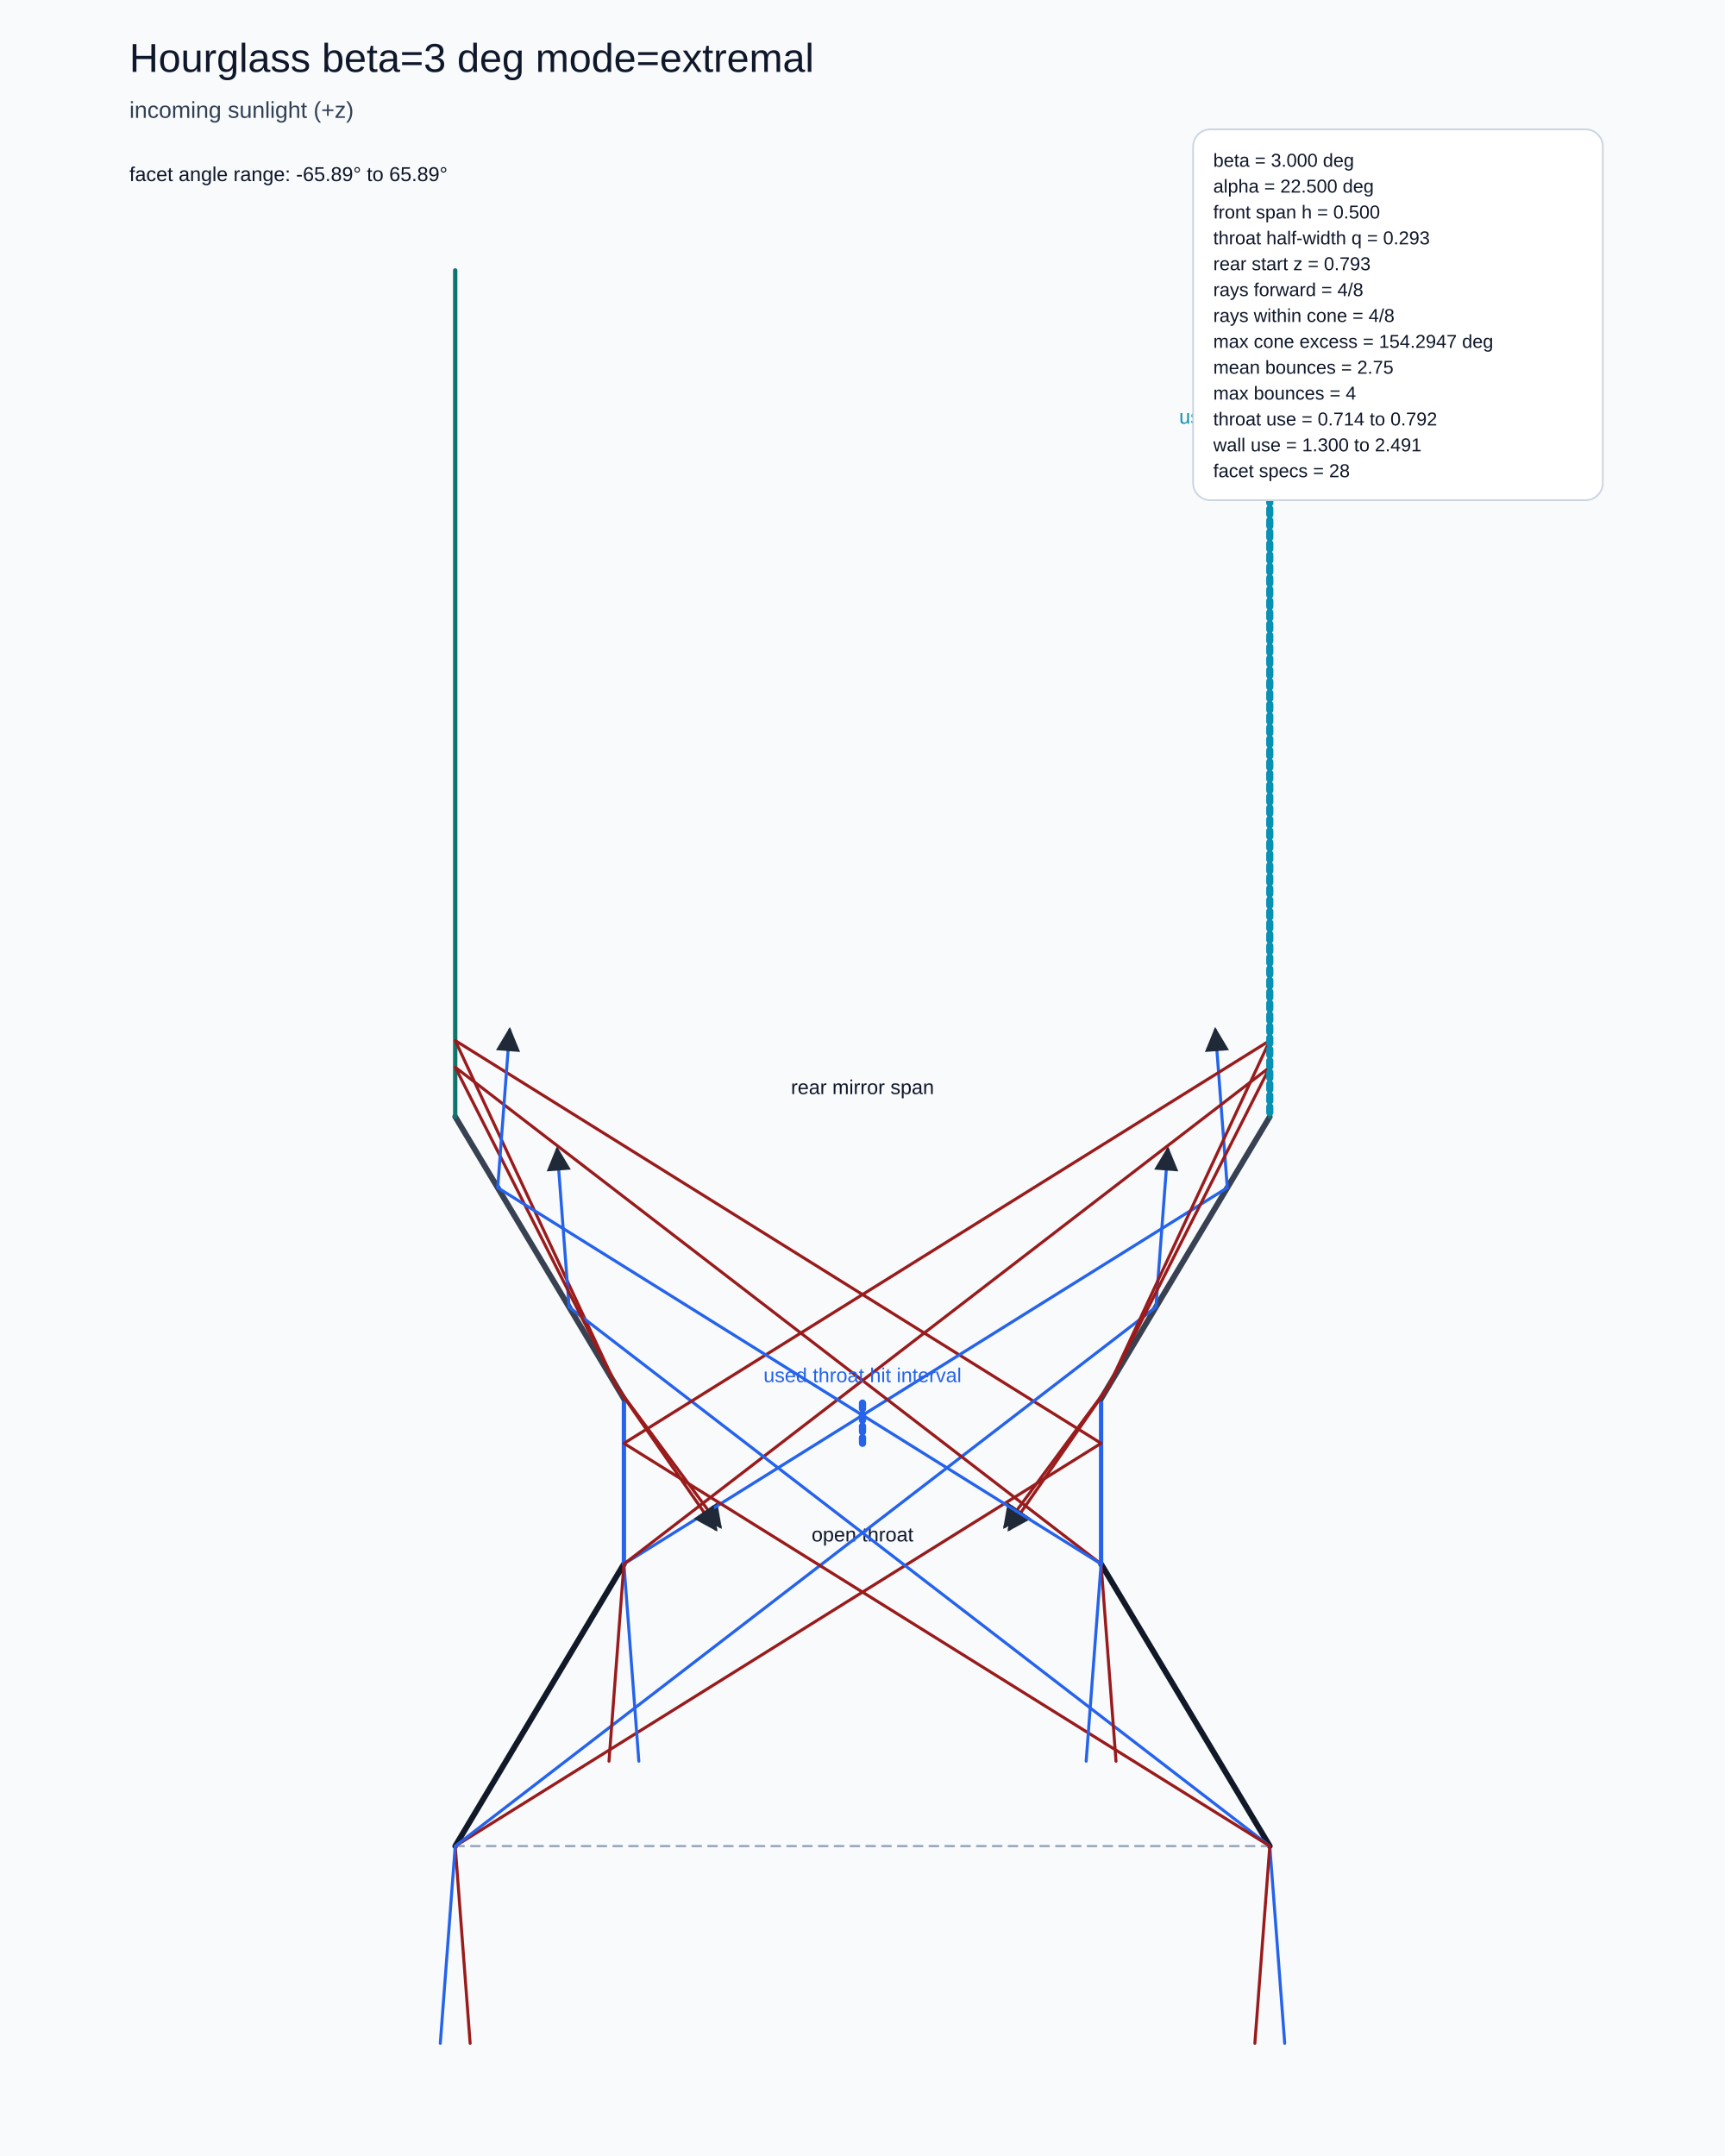
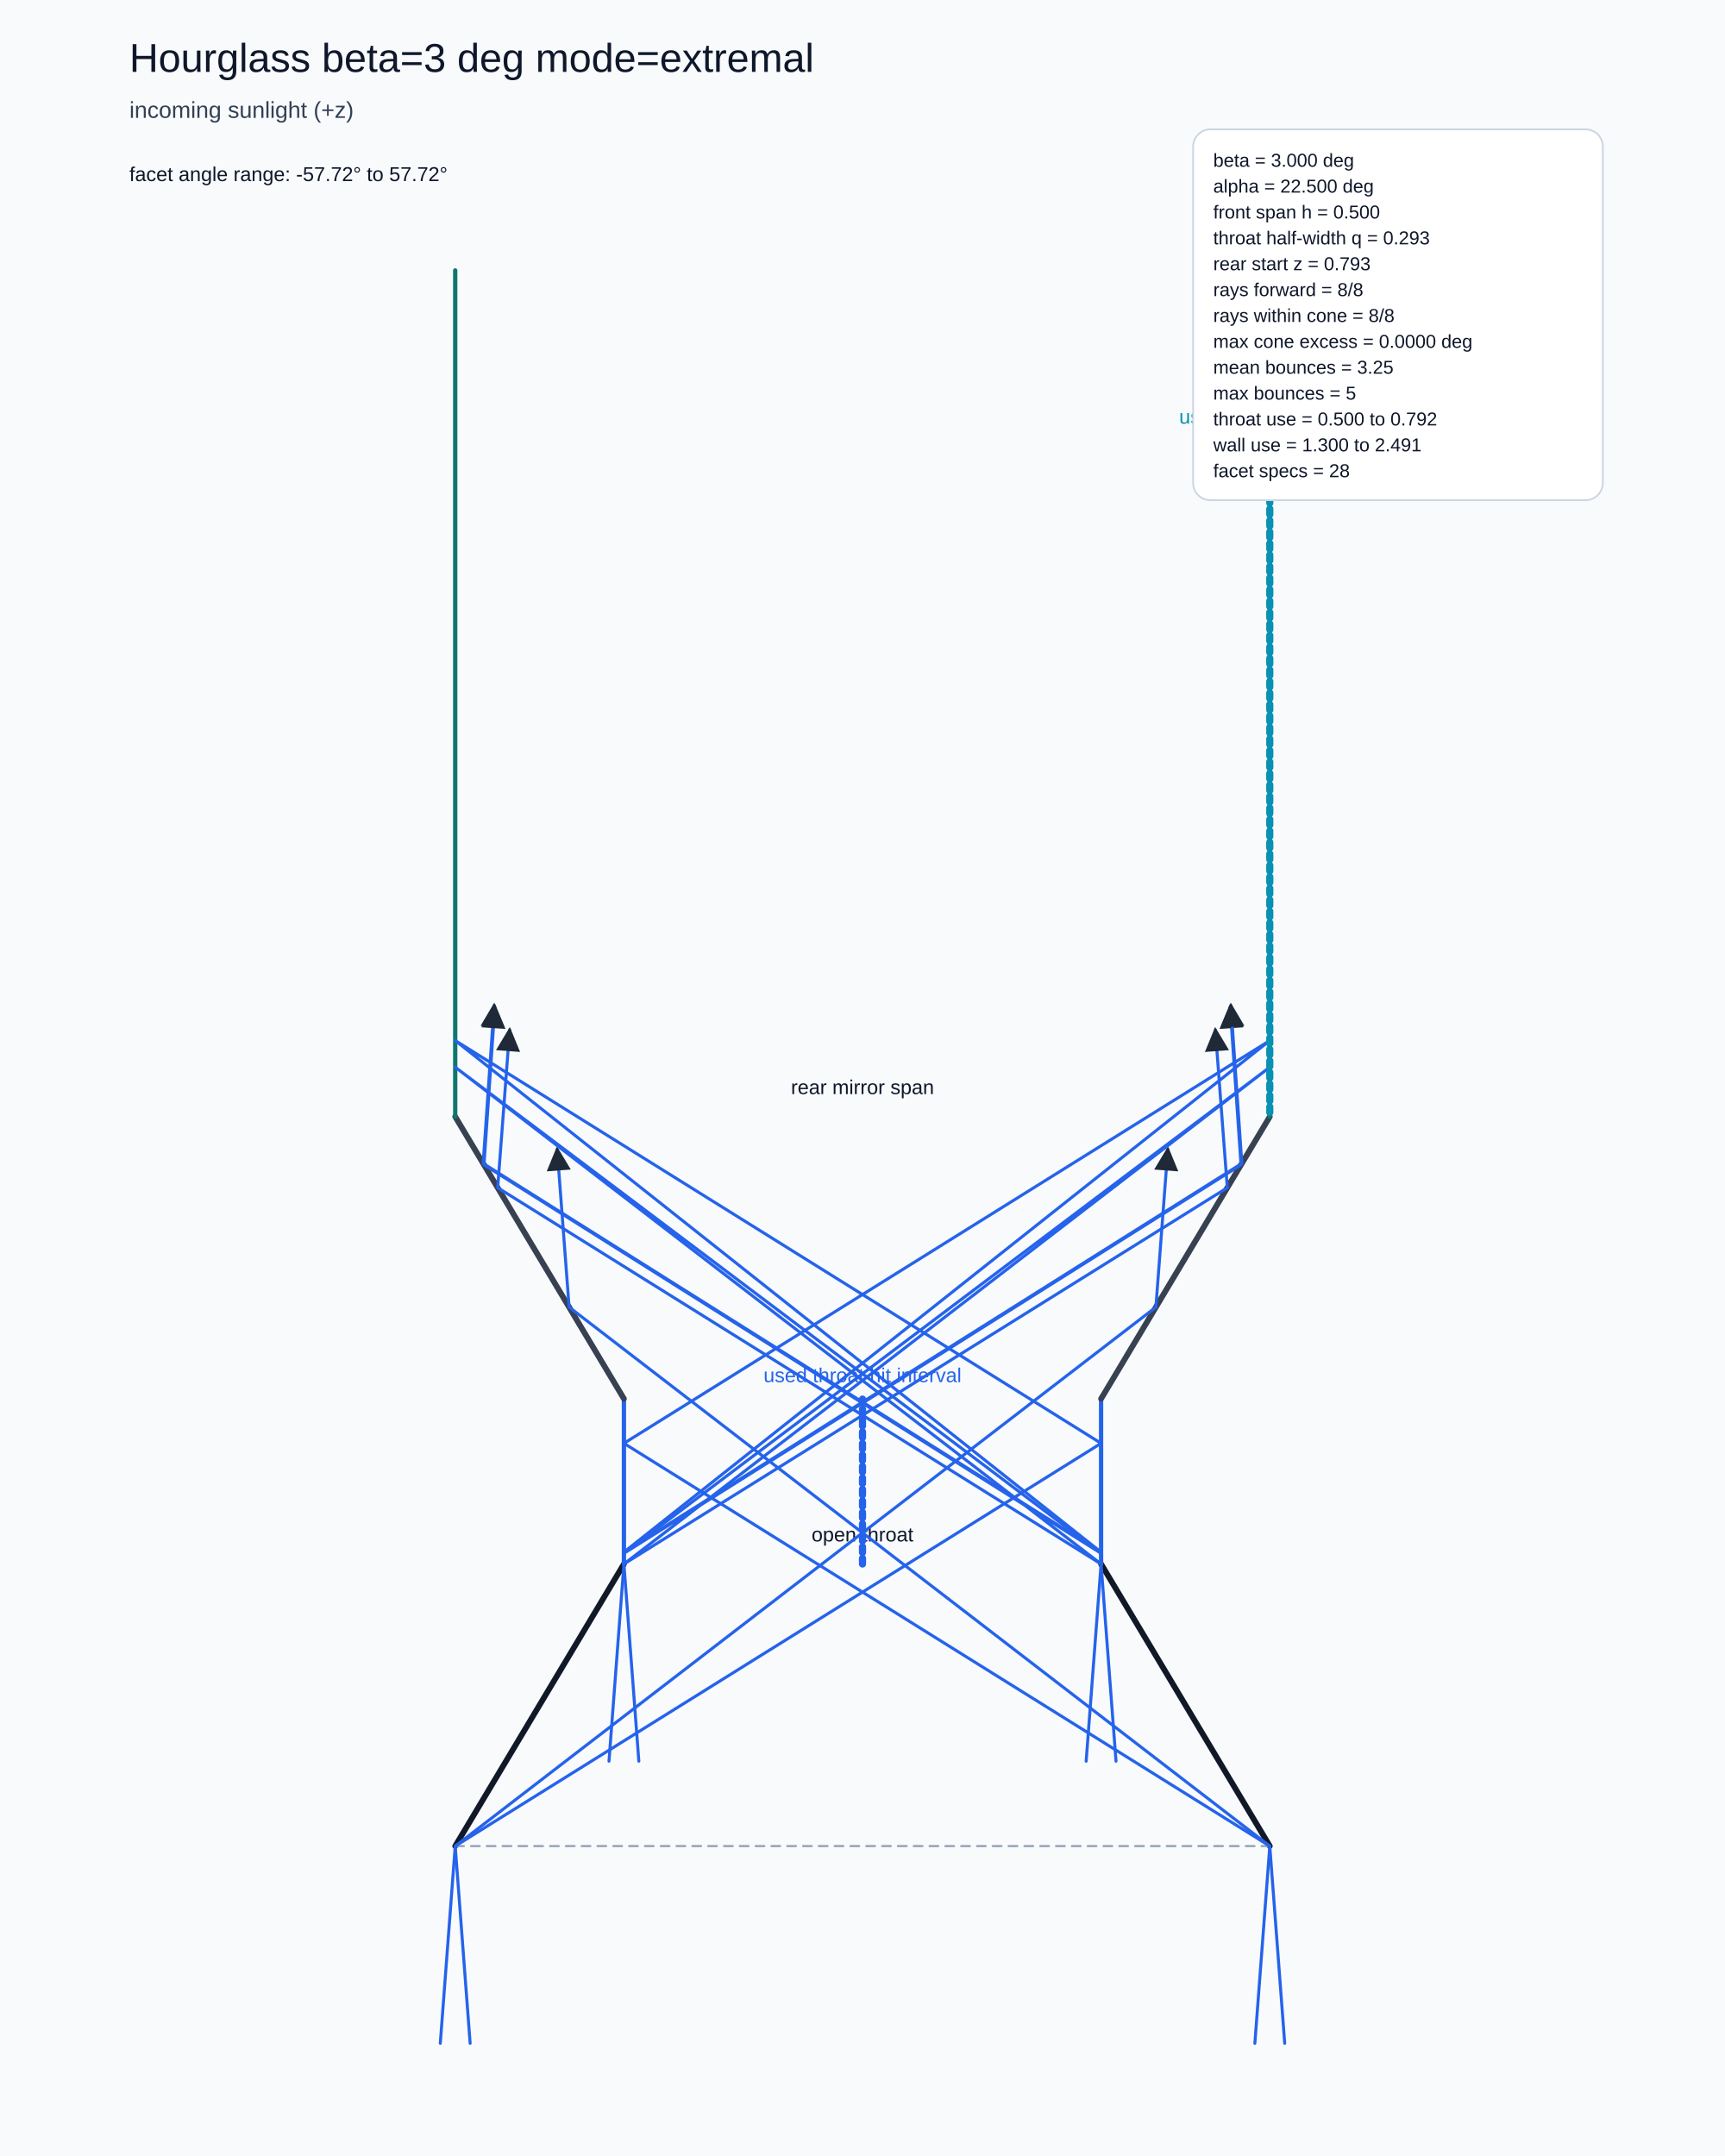
<svg xmlns="http://www.w3.org/2000/svg" width="1200" height="1500" viewBox="0 0 1200 1500">
  <defs>
    <marker id="arrow" markerWidth="8" markerHeight="8" refX="7" refY="4" orient="auto" markerUnits="strokeWidth">
      <path d="M 0 0 L 8 4 L 0 8 z" fill="#1f2937" />
    </marker>
  </defs>
  <rect x="0" y="0" width="1200" height="1500" fill="#f8fafc" />
  <text x="90" y="50" font-family="Arial, Helvetica, sans-serif" font-size="28" fill="#0f172a">Hourglass beta=3 deg mode=extremal</text>
  <line x1="316.67" y1="1284.39" x2="434.03" y2="1088.13" stroke="#111827" stroke-width="4.0" stroke-linecap="round" />
  <line x1="883.33" y1="1284.39" x2="765.97" y2="1088.13" stroke="#111827" stroke-width="4.0" stroke-linecap="round" />
  <line x1="434.03" y1="1088.13" x2="434.03" y2="973.17" stroke="#2563eb" stroke-width="3.0" stroke-linecap="round" />
  <line x1="765.97" y1="1088.13" x2="765.97" y2="973.17" stroke="#2563eb" stroke-width="3.0" stroke-linecap="round" />
  <line x1="434.03" y1="973.17" x2="316.67" y2="776.91" stroke="#374151" stroke-width="4.0" stroke-linecap="round" />
  <line x1="765.97" y1="973.17" x2="883.33" y2="776.91" stroke="#374151" stroke-width="4.0" stroke-linecap="round" />
  <line x1="316.67" y1="776.91" x2="316.67" y2="188.13" stroke="#0f766e" stroke-width="3.0" stroke-linecap="round" />
  <line x1="883.33" y1="776.91" x2="883.33" y2="188.13" stroke="#0f766e" stroke-width="3.0" stroke-linecap="round" />
  <line x1="316.67" y1="1284.39" x2="883.33" y2="1284.39" stroke="#94a3b8" stroke-width="1.5" stroke-linecap="round" stroke-dasharray="6 5" />
  <text x="90" y="82" font-family="Arial, Helvetica, sans-serif" font-size="16" fill="#334155">incoming sunlight (+z)</text>
  <text x="600.00" y="1072.43" font-family="Arial, Helvetica, sans-serif" font-size="14" text-anchor="middle" fill="#0f172a">open throat</text>
  <text x="600.00" y="761.21" font-family="Arial, Helvetica, sans-serif" font-size="14" text-anchor="middle" fill="#0f172a">rear mirror span</text>
-   <polyline points="327.05,1421.59 316.67,1284.39 765.97,1004.16 316.67,723.94 428.66,964.20 500.95,1062.03" fill="none" stroke="#991b1b" stroke-width="2.1" stroke-linecap="round" stroke-linejoin="round" marker-end="url(#arrow)" />
+   <polyline points="327.05,1421.59 316.67,1284.39 765.97,1004.16 316.67,723.94 765.97,1079.88 336.10,809.41 343.71,699.63" fill="none" stroke="#2563eb" stroke-width="2.1" stroke-linecap="round" stroke-linejoin="round" marker-end="url(#arrow)" />
  <polyline points="306.29,1421.59 316.67,1284.39 804.10,909.41 812.40,799.66" fill="none" stroke="#2563eb" stroke-width="2.1" stroke-linecap="round" stroke-linejoin="round" marker-end="url(#arrow)" />
  <polyline points="444.41,1225.33 434.03,1088.13 853.77,826.34 845.47,716.59" fill="none" stroke="#2563eb" stroke-width="2.1" stroke-linecap="round" stroke-linejoin="round" marker-end="url(#arrow)" />
-   <polyline points="423.65,1225.33 434.03,1088.13 883.33,742.48 770.94,964.86 702.12,1063.89" fill="none" stroke="#991b1b" stroke-width="2.1" stroke-linecap="round" stroke-linejoin="round" marker-end="url(#arrow)" />
+   <polyline points="423.65,1225.33 434.03,1088.13 883.33,742.48 434.03,1080.71 863.31,810.40 855.76,700.62" fill="none" stroke="#2563eb" stroke-width="2.1" stroke-linecap="round" stroke-linejoin="round" marker-end="url(#arrow)" />
  <polyline points="893.71,1421.59 883.33,1284.39 395.90,909.41 387.60,799.66" fill="none" stroke="#2563eb" stroke-width="2.1" stroke-linecap="round" stroke-linejoin="round" marker-end="url(#arrow)" />
-   <polyline points="872.95,1421.59 883.33,1284.39 434.03,1004.16 883.33,723.94 771.34,964.20 699.05,1062.03" fill="none" stroke="#991b1b" stroke-width="2.1" stroke-linecap="round" stroke-linejoin="round" marker-end="url(#arrow)" />
-   <polyline points="776.35,1225.33 765.97,1088.13 316.67,742.48 429.06,964.86 497.88,1063.89" fill="none" stroke="#991b1b" stroke-width="2.1" stroke-linecap="round" stroke-linejoin="round" marker-end="url(#arrow)" />
+   <polyline points="872.95,1421.59 883.33,1284.39 434.03,1004.16 883.33,723.94 434.03,1079.88 863.90,809.41 856.29,699.63" fill="none" stroke="#2563eb" stroke-width="2.1" stroke-linecap="round" stroke-linejoin="round" marker-end="url(#arrow)" />
+   <polyline points="776.35,1225.33 765.97,1088.13 316.67,742.48 765.97,1080.71 336.69,810.40 344.24,700.62" fill="none" stroke="#2563eb" stroke-width="2.1" stroke-linecap="round" stroke-linejoin="round" marker-end="url(#arrow)" />
  <polyline points="755.59,1225.33 765.97,1088.13 346.23,826.34 354.53,716.59" fill="none" stroke="#2563eb" stroke-width="2.1" stroke-linecap="round" stroke-linejoin="round" marker-end="url(#arrow)" />
-   <line x1="600.00" y1="1004.16" x2="600.00" y2="973.40" stroke="#2563eb" stroke-width="5.0" stroke-linecap="round" stroke-dasharray="4 4" />
+   <line x1="600.00" y1="1088.13" x2="600.00" y2="973.40" stroke="#2563eb" stroke-width="5.0" stroke-linecap="round" stroke-dasharray="4 4" />
  <text x="600.00" y="961.62" font-family="Arial, Helvetica, sans-serif" font-size="14" text-anchor="middle" fill="#2563eb">used throat hit interval</text>
  <line x1="883.33" y1="774.00" x2="883.33" y2="306.55" stroke="#0891b2" stroke-width="5.0" stroke-linecap="round" stroke-dasharray="4 4" />
  <text x="883.33" y="294.77" font-family="Arial, Helvetica, sans-serif" font-size="14" text-anchor="middle" fill="#0891b2">used wall hit interval</text>
-   <text x="90" y="126" font-family="Arial, Helvetica, sans-serif" font-size="14" fill="#0f172a">facet angle range: -65.89° to 65.89°</text>
+   <text x="90" y="126" font-family="Arial, Helvetica, sans-serif" font-size="14" fill="#0f172a">facet angle range: -57.72° to 57.72°</text>
  <rect x="830" y="90" width="285" height="258" rx="12" fill="#ffffff" stroke="#cbd5e1" stroke-width="1.2" />
  <text x="844" y="116" font-family="Arial, Helvetica, sans-serif" font-size="13" fill="#0f172a">beta = 3.000 deg</text>
  <text x="844" y="134" font-family="Arial, Helvetica, sans-serif" font-size="13" fill="#0f172a">alpha = 22.500 deg</text>
  <text x="844" y="152" font-family="Arial, Helvetica, sans-serif" font-size="13" fill="#0f172a">front span h = 0.500</text>
  <text x="844" y="170" font-family="Arial, Helvetica, sans-serif" font-size="13" fill="#0f172a">throat half-width q = 0.293</text>
  <text x="844" y="188" font-family="Arial, Helvetica, sans-serif" font-size="13" fill="#0f172a">rear start z = 0.793</text>
-   <text x="844" y="206" font-family="Arial, Helvetica, sans-serif" font-size="13" fill="#0f172a">rays forward = 4/8</text>
-   <text x="844" y="224" font-family="Arial, Helvetica, sans-serif" font-size="13" fill="#0f172a">rays within cone = 4/8</text>
-   <text x="844" y="242" font-family="Arial, Helvetica, sans-serif" font-size="13" fill="#0f172a">max cone excess = 154.2947 deg</text>
-   <text x="844" y="260" font-family="Arial, Helvetica, sans-serif" font-size="13" fill="#0f172a">mean bounces = 2.75</text>
-   <text x="844" y="278" font-family="Arial, Helvetica, sans-serif" font-size="13" fill="#0f172a">max bounces = 4</text>
-   <text x="844" y="296" font-family="Arial, Helvetica, sans-serif" font-size="13" fill="#0f172a">throat use = 0.714 to 0.792</text>
+   <text x="844" y="206" font-family="Arial, Helvetica, sans-serif" font-size="13" fill="#0f172a">rays forward = 8/8</text>
+   <text x="844" y="224" font-family="Arial, Helvetica, sans-serif" font-size="13" fill="#0f172a">rays within cone = 8/8</text>
+   <text x="844" y="242" font-family="Arial, Helvetica, sans-serif" font-size="13" fill="#0f172a">max cone excess = 0.0000 deg</text>
+   <text x="844" y="260" font-family="Arial, Helvetica, sans-serif" font-size="13" fill="#0f172a">mean bounces = 3.25</text>
+   <text x="844" y="278" font-family="Arial, Helvetica, sans-serif" font-size="13" fill="#0f172a">max bounces = 5</text>
+   <text x="844" y="296" font-family="Arial, Helvetica, sans-serif" font-size="13" fill="#0f172a">throat use = 0.500 to 0.792</text>
  <text x="844" y="314" font-family="Arial, Helvetica, sans-serif" font-size="13" fill="#0f172a">wall use = 1.300 to 2.491</text>
  <text x="844" y="332" font-family="Arial, Helvetica, sans-serif" font-size="13" fill="#0f172a">facet specs = 28</text>
</svg>
